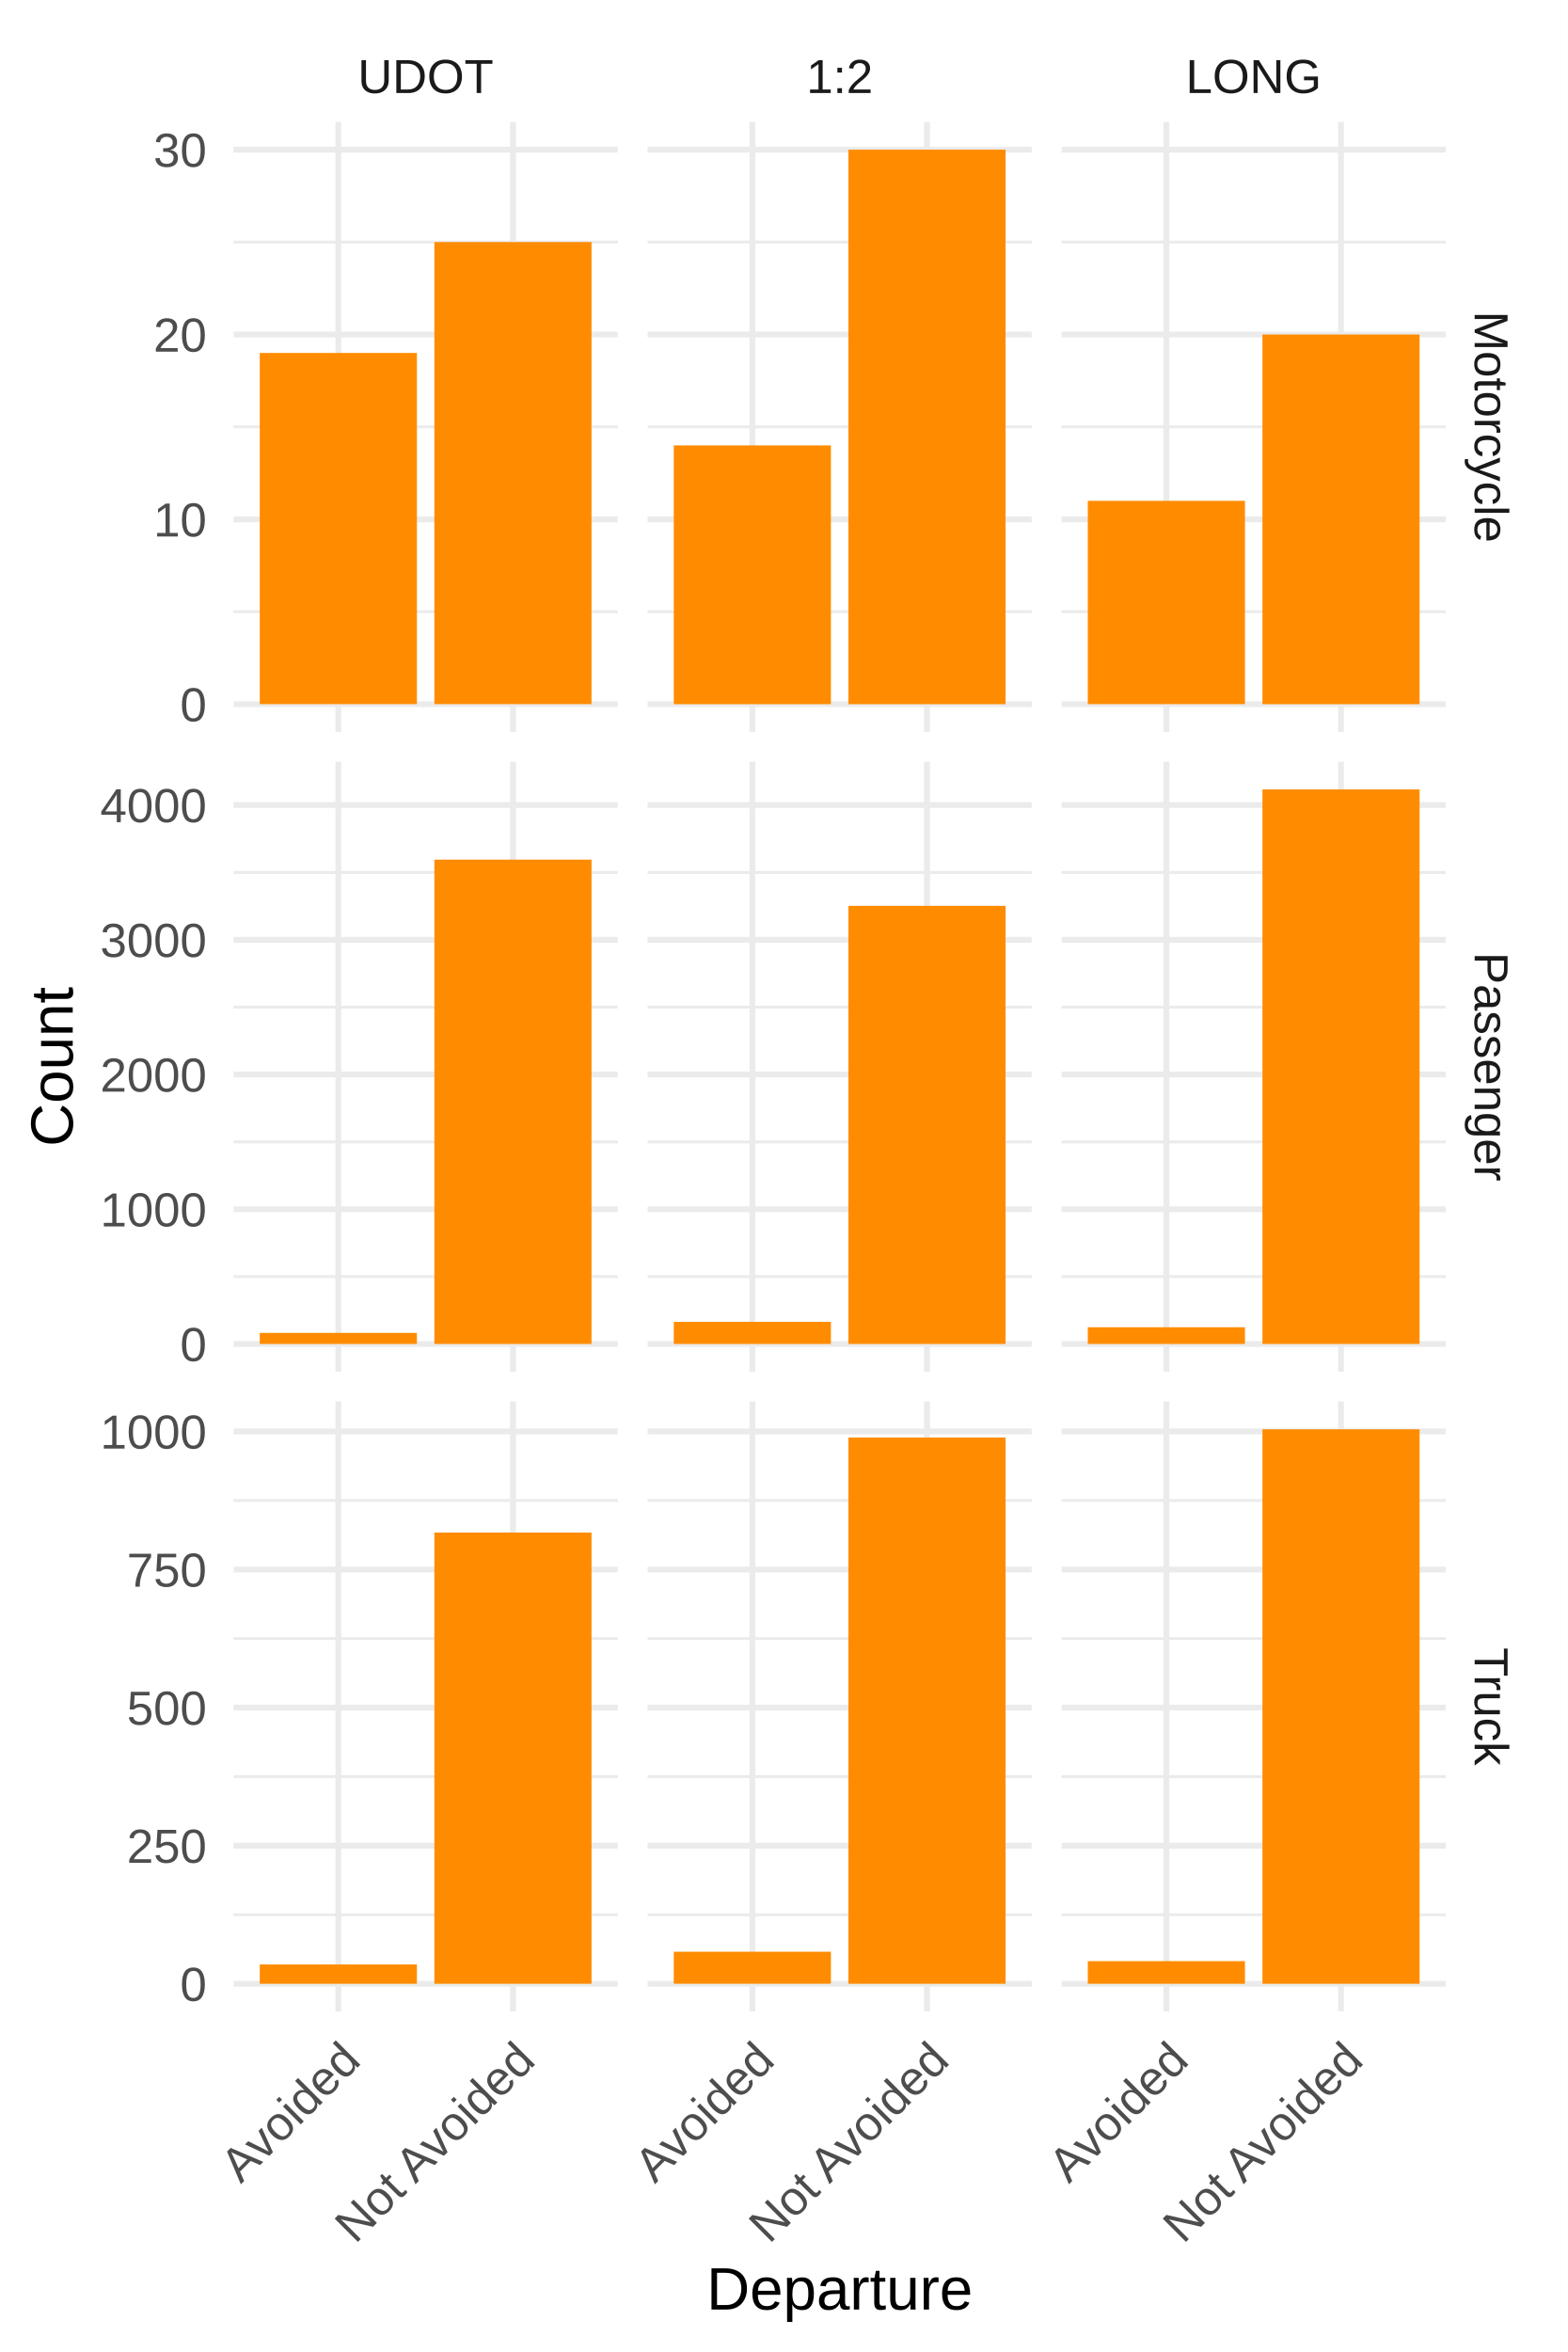
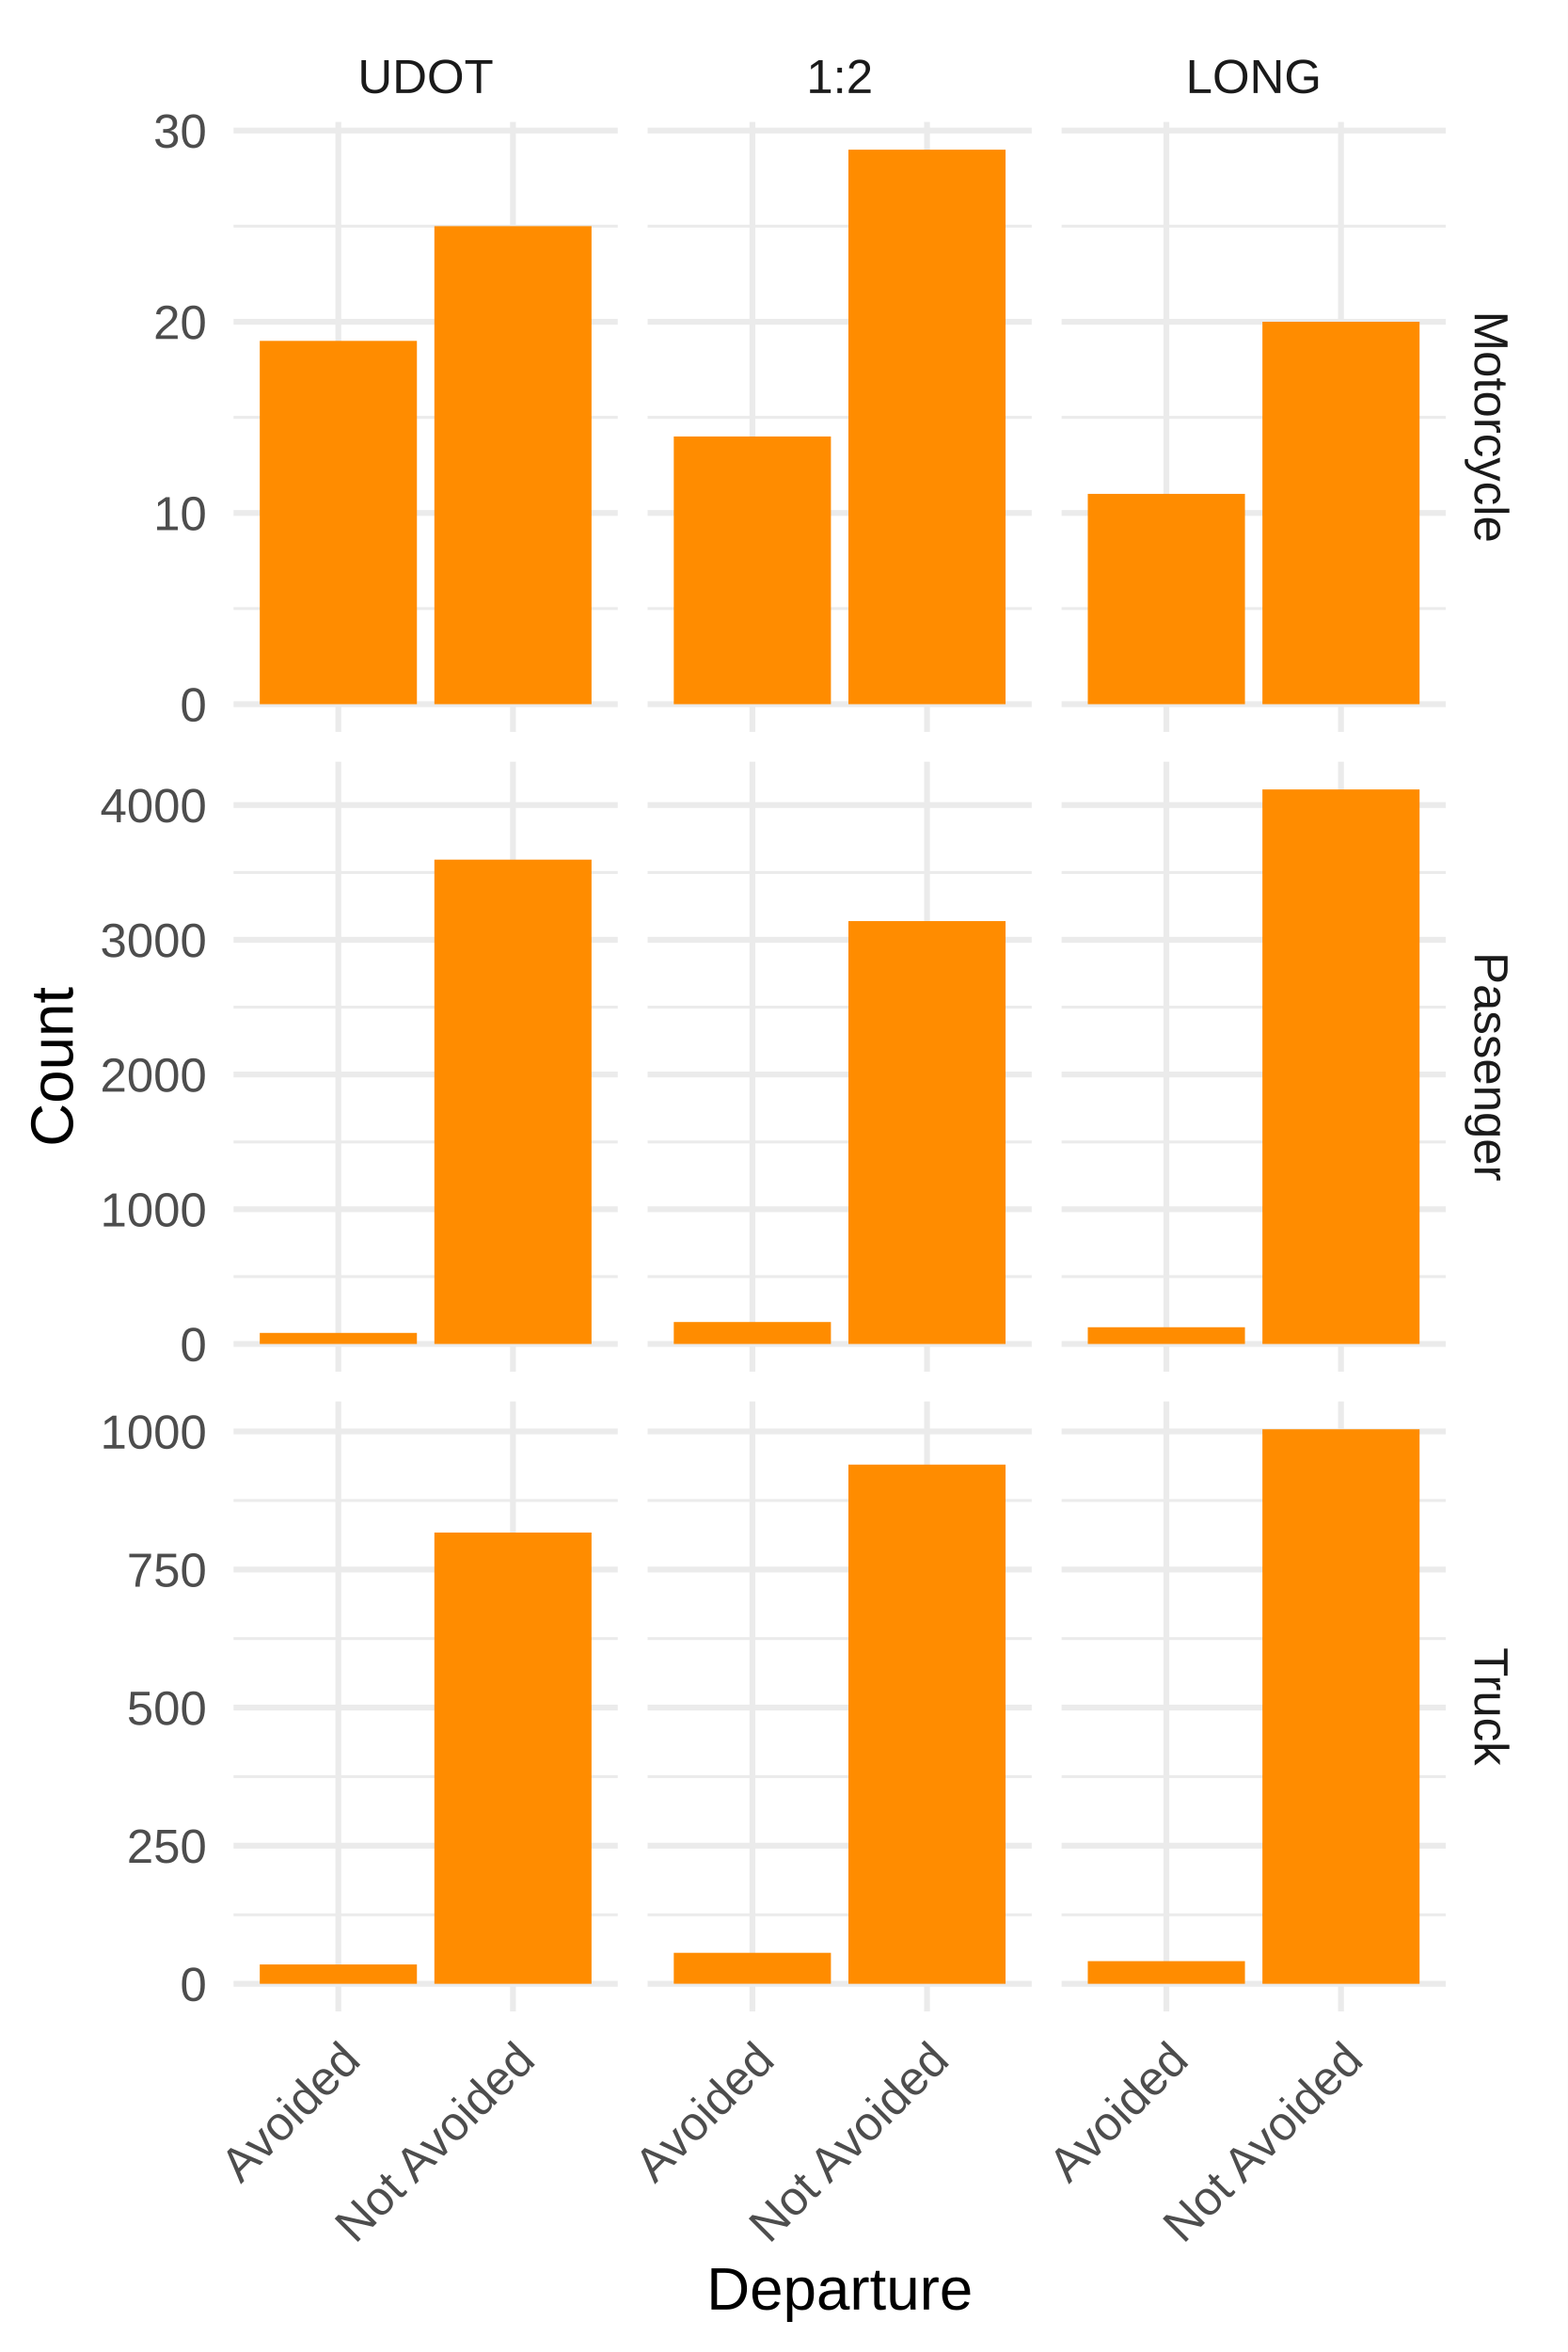
<svg xmlns="http://www.w3.org/2000/svg" width="288.00pt" height="432.00pt" viewBox="0 0 288.00 432.00">
  <g class="svglite">
    <defs>
      <style type="text/css">
    .svglite line, .svglite polyline, .svglite polygon, .svglite path, .svglite rect, .svglite circle {
      fill: none;
      stroke: #000000;
      stroke-linecap: round;
      stroke-linejoin: round;
      stroke-miterlimit: 10.00;
    }
    .svglite text {
      white-space: pre;
    }
    .svglite g.glyphgroup path {
      fill: inherit;
      stroke: none;
    }
  </style>
    </defs>
    <rect width="100%" height="100%" style="stroke: none; fill: #FFFFFF;" />
    <defs>
      <clipPath id="cpMC4wMHwyODguMDB8MC4wMHw0MzIuMDA=">
        <rect x="0.00" y="0.00" width="288.00" height="432.00" />
      </clipPath>
    </defs>
    <g clip-path="url(#cpMC4wMHwyODguMDB8MC4wMHw0MzIuMDA=)">
      <rect x="0" y="0" width="288.00" height="432.00" style="stroke-width: 1.07; stroke: none; fill: #FFFFFF;" />
    </g>
    <defs>
      <clipPath id="cpNDIuOTF8MTEzLjQ5fDIyLjQwfDEzNC40Mw==">
        <rect x="42.91" y="22.40" width="70.58" height="112.03" />
      </clipPath>
    </defs>
    <g clip-path="url(#cpNDIuOTF8MTEzLjQ5fDIyLjQwfDEzNC40Mw==)">
-       <polyline points="42.91,112.36 113.49,112.36 " style="stroke-width: 0.53; stroke: #EBEBEB; stroke-linecap: butt;" />
-       <polyline points="42.91,78.41 113.49,78.41 " style="stroke-width: 0.53; stroke: #EBEBEB; stroke-linecap: butt;" />
-       <polyline points="42.91,44.46 113.49,44.46 " style="stroke-width: 0.53; stroke: #EBEBEB; stroke-linecap: butt;" />
+       <polyline points="42.91,111.78 113.49,111.78 " style="stroke-width: 0.53; stroke: #EBEBEB; stroke-linecap: butt;" />
+       <polyline points="42.91,76.66 113.49,76.66 " style="stroke-width: 0.53; stroke: #EBEBEB; stroke-linecap: butt;" />
+       <polyline points="42.91,41.54 113.49,41.54 " style="stroke-width: 0.53; stroke: #EBEBEB; stroke-linecap: butt;" />
      <polyline points="42.91,129.34 113.49,129.34 " style="stroke-width: 1.07; stroke: #EBEBEB; stroke-linecap: butt;" />
-       <polyline points="42.91,95.39 113.49,95.39 " style="stroke-width: 1.07; stroke: #EBEBEB; stroke-linecap: butt;" />
-       <polyline points="42.91,61.44 113.49,61.44 " style="stroke-width: 1.07; stroke: #EBEBEB; stroke-linecap: butt;" />
-       <polyline points="42.91,27.49 113.49,27.49 " style="stroke-width: 1.07; stroke: #EBEBEB; stroke-linecap: butt;" />
+       <polyline points="42.91,94.22 113.49,94.22 " style="stroke-width: 1.07; stroke: #EBEBEB; stroke-linecap: butt;" />
+       <polyline points="42.91,59.10 113.49,59.10 " style="stroke-width: 1.07; stroke: #EBEBEB; stroke-linecap: butt;" />
+       <polyline points="42.91,23.98 113.49,23.98 " style="stroke-width: 1.07; stroke: #EBEBEB; stroke-linecap: butt;" />
      <polyline points="62.16,134.43 62.16,22.40 " style="stroke-width: 1.07; stroke: #EBEBEB; stroke-linecap: butt;" />
      <polyline points="94.24,134.43 94.24,22.40 " style="stroke-width: 1.07; stroke: #EBEBEB; stroke-linecap: butt;" />
-       <rect x="47.72" y="64.83" width="28.87" height="64.50" style="stroke-width: 1.07; stroke: none; stroke-linecap: butt; stroke-linejoin: miter; fill: #FF8C00;" />
-       <rect x="79.80" y="44.46" width="28.87" height="84.87" style="stroke-width: 1.07; stroke: none; stroke-linecap: butt; stroke-linejoin: miter; fill: #FF8C00;" />
+       <rect x="47.72" y="62.61" width="28.87" height="66.73" style="stroke-width: 1.07; stroke: none; stroke-linecap: butt; stroke-linejoin: miter; fill: #FF8C00;" />
+       <rect x="79.80" y="41.54" width="28.87" height="87.80" style="stroke-width: 1.07; stroke: none; stroke-linecap: butt; stroke-linejoin: miter; fill: #FF8C00;" />
    </g>
    <g clip-path="url(#cpMC4wMHwyODguMDB8MC4wMHw0MzIuMDA=)">
</g>
    <defs>
      <clipPath id="cpNDIuOTF8MTEzLjQ5fDEzOS45MXwyNTEuOTQ=">
        <rect x="42.91" y="139.91" width="70.58" height="112.03" />
      </clipPath>
    </defs>
    <g clip-path="url(#cpNDIuOTF8MTEzLjQ5fDEzOS45MXwyNTEuOTQ=)">
      <polyline points="42.91,234.48 113.49,234.48 " style="stroke-width: 0.53; stroke: #EBEBEB; stroke-linecap: butt;" />
      <polyline points="42.91,209.74 113.49,209.74 " style="stroke-width: 0.53; stroke: #EBEBEB; stroke-linecap: butt;" />
      <polyline points="42.91,184.99 113.49,184.99 " style="stroke-width: 0.53; stroke: #EBEBEB; stroke-linecap: butt;" />
      <polyline points="42.91,160.25 113.49,160.25 " style="stroke-width: 0.53; stroke: #EBEBEB; stroke-linecap: butt;" />
      <polyline points="42.91,246.85 113.49,246.85 " style="stroke-width: 1.07; stroke: #EBEBEB; stroke-linecap: butt;" />
      <polyline points="42.91,222.11 113.49,222.11 " style="stroke-width: 1.07; stroke: #EBEBEB; stroke-linecap: butt;" />
      <polyline points="42.91,197.36 113.49,197.36 " style="stroke-width: 1.07; stroke: #EBEBEB; stroke-linecap: butt;" />
      <polyline points="42.91,172.62 113.49,172.62 " style="stroke-width: 1.07; stroke: #EBEBEB; stroke-linecap: butt;" />
      <polyline points="42.91,147.87 113.49,147.87 " style="stroke-width: 1.07; stroke: #EBEBEB; stroke-linecap: butt;" />
      <polyline points="62.16,251.94 62.16,139.91 " style="stroke-width: 1.07; stroke: #EBEBEB; stroke-linecap: butt;" />
      <polyline points="94.24,251.94 94.24,139.91 " style="stroke-width: 1.07; stroke: #EBEBEB; stroke-linecap: butt;" />
      <rect x="47.72" y="244.82" width="28.87" height="2.03" style="stroke-width: 1.07; stroke: none; stroke-linecap: butt; stroke-linejoin: miter; fill: #FF8C00;" />
      <rect x="79.80" y="157.89" width="28.87" height="88.96" style="stroke-width: 1.07; stroke: none; stroke-linecap: butt; stroke-linejoin: miter; fill: #FF8C00;" />
    </g>
    <g clip-path="url(#cpMC4wMHwyODguMDB8MC4wMHw0MzIuMDA=)">
</g>
    <defs>
      <clipPath id="cpNDIuOTF8MTEzLjQ5fDI1Ny40MnwzNjkuNDY=">
        <rect x="42.91" y="257.42" width="70.58" height="112.03" />
      </clipPath>
    </defs>
    <g clip-path="url(#cpNDIuOTF8MTEzLjQ5fDI1Ny40MnwzNjkuNDY=)">
      <polyline points="42.91,351.69 113.49,351.69 " style="stroke-width: 0.53; stroke: #EBEBEB; stroke-linecap: butt;" />
      <polyline points="42.91,326.32 113.49,326.32 " style="stroke-width: 0.53; stroke: #EBEBEB; stroke-linecap: butt;" />
      <polyline points="42.91,300.96 113.49,300.96 " style="stroke-width: 0.53; stroke: #EBEBEB; stroke-linecap: butt;" />
      <polyline points="42.91,275.60 113.49,275.60 " style="stroke-width: 0.53; stroke: #EBEBEB; stroke-linecap: butt;" />
      <polyline points="42.91,364.37 113.49,364.37 " style="stroke-width: 1.07; stroke: #EBEBEB; stroke-linecap: butt;" />
      <polyline points="42.91,339.00 113.49,339.00 " style="stroke-width: 1.07; stroke: #EBEBEB; stroke-linecap: butt;" />
      <polyline points="42.91,313.64 113.49,313.64 " style="stroke-width: 1.07; stroke: #EBEBEB; stroke-linecap: butt;" />
      <polyline points="42.91,288.28 113.49,288.28 " style="stroke-width: 1.07; stroke: #EBEBEB; stroke-linecap: butt;" />
      <polyline points="42.91,262.92 113.49,262.92 " style="stroke-width: 1.07; stroke: #EBEBEB; stroke-linecap: butt;" />
      <polyline points="62.16,369.46 62.16,257.42 " style="stroke-width: 1.07; stroke: #EBEBEB; stroke-linecap: butt;" />
      <polyline points="94.24,369.46 94.24,257.42 " style="stroke-width: 1.07; stroke: #EBEBEB; stroke-linecap: butt;" />
      <rect x="47.72" y="360.82" width="28.87" height="3.55" style="stroke-width: 1.07; stroke: none; stroke-linecap: butt; stroke-linejoin: miter; fill: #FF8C00;" />
      <rect x="79.80" y="281.49" width="28.87" height="82.88" style="stroke-width: 1.07; stroke: none; stroke-linecap: butt; stroke-linejoin: miter; fill: #FF8C00;" />
    </g>
    <g clip-path="url(#cpMC4wMHwyODguMDB8MC4wMHw0MzIuMDA=)">
</g>
    <defs>
      <clipPath id="cpMTE4Ljk3fDE4OS41NHwyMi40MHwxMzQuNDM=">
        <rect x="118.97" y="22.40" width="70.58" height="112.03" />
      </clipPath>
    </defs>
    <g clip-path="url(#cpMTE4Ljk3fDE4OS41NHwyMi40MHwxMzQuNDM=)">
-       <polyline points="118.97,112.36 189.54,112.36 " style="stroke-width: 0.53; stroke: #EBEBEB; stroke-linecap: butt;" />
-       <polyline points="118.97,78.41 189.54,78.41 " style="stroke-width: 0.53; stroke: #EBEBEB; stroke-linecap: butt;" />
-       <polyline points="118.97,44.46 189.54,44.46 " style="stroke-width: 0.53; stroke: #EBEBEB; stroke-linecap: butt;" />
+       <polyline points="118.97,111.78 189.54,111.78 " style="stroke-width: 0.53; stroke: #EBEBEB; stroke-linecap: butt;" />
+       <polyline points="118.97,76.66 189.54,76.66 " style="stroke-width: 0.53; stroke: #EBEBEB; stroke-linecap: butt;" />
+       <polyline points="118.97,41.54 189.54,41.54 " style="stroke-width: 0.53; stroke: #EBEBEB; stroke-linecap: butt;" />
      <polyline points="118.97,129.34 189.54,129.34 " style="stroke-width: 1.07; stroke: #EBEBEB; stroke-linecap: butt;" />
-       <polyline points="118.97,95.39 189.54,95.39 " style="stroke-width: 1.07; stroke: #EBEBEB; stroke-linecap: butt;" />
-       <polyline points="118.97,61.44 189.54,61.44 " style="stroke-width: 1.07; stroke: #EBEBEB; stroke-linecap: butt;" />
-       <polyline points="118.97,27.49 189.54,27.49 " style="stroke-width: 1.07; stroke: #EBEBEB; stroke-linecap: butt;" />
+       <polyline points="118.97,94.22 189.54,94.22 " style="stroke-width: 1.07; stroke: #EBEBEB; stroke-linecap: butt;" />
+       <polyline points="118.97,59.10 189.54,59.10 " style="stroke-width: 1.07; stroke: #EBEBEB; stroke-linecap: butt;" />
+       <polyline points="118.97,23.98 189.54,23.98 " style="stroke-width: 1.07; stroke: #EBEBEB; stroke-linecap: butt;" />
      <polyline points="138.22,134.43 138.22,22.40 " style="stroke-width: 1.07; stroke: #EBEBEB; stroke-linecap: butt;" />
      <polyline points="170.30,134.43 170.30,22.40 " style="stroke-width: 1.07; stroke: #EBEBEB; stroke-linecap: butt;" />
-       <rect x="123.78" y="81.81" width="28.87" height="47.53" style="stroke-width: 1.07; stroke: none; stroke-linecap: butt; stroke-linejoin: miter; fill: #FF8C00;" />
+       <rect x="123.78" y="80.17" width="28.87" height="49.17" style="stroke-width: 1.07; stroke: none; stroke-linecap: butt; stroke-linejoin: miter; fill: #FF8C00;" />
      <rect x="155.86" y="27.49" width="28.87" height="101.85" style="stroke-width: 1.07; stroke: none; stroke-linecap: butt; stroke-linejoin: miter; fill: #FF8C00;" />
    </g>
    <g clip-path="url(#cpMC4wMHwyODguMDB8MC4wMHw0MzIuMDA=)">
</g>
    <defs>
      <clipPath id="cpMTE4Ljk3fDE4OS41NHwxMzkuOTF8MjUxLjk0">
        <rect x="118.97" y="139.91" width="70.58" height="112.03" />
      </clipPath>
    </defs>
    <g clip-path="url(#cpMTE4Ljk3fDE4OS41NHwxMzkuOTF8MjUxLjk0)">
      <polyline points="118.97,234.48 189.54,234.48 " style="stroke-width: 0.53; stroke: #EBEBEB; stroke-linecap: butt;" />
      <polyline points="118.97,209.74 189.54,209.74 " style="stroke-width: 0.53; stroke: #EBEBEB; stroke-linecap: butt;" />
      <polyline points="118.97,184.99 189.54,184.99 " style="stroke-width: 0.53; stroke: #EBEBEB; stroke-linecap: butt;" />
      <polyline points="118.97,160.25 189.54,160.25 " style="stroke-width: 0.53; stroke: #EBEBEB; stroke-linecap: butt;" />
      <polyline points="118.97,246.85 189.54,246.85 " style="stroke-width: 1.07; stroke: #EBEBEB; stroke-linecap: butt;" />
      <polyline points="118.97,222.11 189.54,222.11 " style="stroke-width: 1.07; stroke: #EBEBEB; stroke-linecap: butt;" />
      <polyline points="118.97,197.36 189.54,197.36 " style="stroke-width: 1.07; stroke: #EBEBEB; stroke-linecap: butt;" />
      <polyline points="118.97,172.62 189.54,172.62 " style="stroke-width: 1.07; stroke: #EBEBEB; stroke-linecap: butt;" />
      <polyline points="118.97,147.87 189.54,147.87 " style="stroke-width: 1.07; stroke: #EBEBEB; stroke-linecap: butt;" />
      <polyline points="138.22,251.94 138.22,139.91 " style="stroke-width: 1.07; stroke: #EBEBEB; stroke-linecap: butt;" />
      <polyline points="170.30,251.94 170.30,139.91 " style="stroke-width: 1.07; stroke: #EBEBEB; stroke-linecap: butt;" />
-       <rect x="123.78" y="242.79" width="28.87" height="4.06" style="stroke-width: 1.07; stroke: none; stroke-linecap: butt; stroke-linejoin: miter; fill: #FF8C00;" />
-       <rect x="155.86" y="166.38" width="28.87" height="80.47" style="stroke-width: 1.07; stroke: none; stroke-linecap: butt; stroke-linejoin: miter; fill: #FF8C00;" />
+       <rect x="123.78" y="242.82" width="28.87" height="4.03" style="stroke-width: 1.07; stroke: none; stroke-linecap: butt; stroke-linejoin: miter; fill: #FF8C00;" />
+       <rect x="155.86" y="169.18" width="28.87" height="77.67" style="stroke-width: 1.07; stroke: none; stroke-linecap: butt; stroke-linejoin: miter; fill: #FF8C00;" />
    </g>
    <g clip-path="url(#cpMC4wMHwyODguMDB8MC4wMHw0MzIuMDA=)">
</g>
    <defs>
      <clipPath id="cpMTE4Ljk3fDE4OS41NHwyNTcuNDJ8MzY5LjQ2">
        <rect x="118.97" y="257.42" width="70.58" height="112.03" />
      </clipPath>
    </defs>
    <g clip-path="url(#cpMTE4Ljk3fDE4OS41NHwyNTcuNDJ8MzY5LjQ2)">
      <polyline points="118.97,351.69 189.54,351.69 " style="stroke-width: 0.53; stroke: #EBEBEB; stroke-linecap: butt;" />
      <polyline points="118.97,326.32 189.54,326.32 " style="stroke-width: 0.53; stroke: #EBEBEB; stroke-linecap: butt;" />
      <polyline points="118.97,300.96 189.54,300.96 " style="stroke-width: 0.53; stroke: #EBEBEB; stroke-linecap: butt;" />
      <polyline points="118.97,275.60 189.54,275.60 " style="stroke-width: 0.53; stroke: #EBEBEB; stroke-linecap: butt;" />
      <polyline points="118.97,364.37 189.54,364.37 " style="stroke-width: 1.07; stroke: #EBEBEB; stroke-linecap: butt;" />
      <polyline points="118.97,339.00 189.54,339.00 " style="stroke-width: 1.07; stroke: #EBEBEB; stroke-linecap: butt;" />
      <polyline points="118.97,313.64 189.54,313.64 " style="stroke-width: 1.07; stroke: #EBEBEB; stroke-linecap: butt;" />
      <polyline points="118.97,288.28 189.54,288.28 " style="stroke-width: 1.07; stroke: #EBEBEB; stroke-linecap: butt;" />
      <polyline points="118.97,262.92 189.54,262.92 " style="stroke-width: 1.07; stroke: #EBEBEB; stroke-linecap: butt;" />
      <polyline points="138.22,369.46 138.22,257.42 " style="stroke-width: 1.07; stroke: #EBEBEB; stroke-linecap: butt;" />
      <polyline points="170.30,369.46 170.30,257.42 " style="stroke-width: 1.07; stroke: #EBEBEB; stroke-linecap: butt;" />
-       <rect x="123.78" y="358.48" width="28.87" height="5.88" style="stroke-width: 1.07; stroke: none; stroke-linecap: butt; stroke-linejoin: miter; fill: #FF8C00;" />
-       <rect x="155.86" y="264.04" width="28.87" height="100.33" style="stroke-width: 1.07; stroke: none; stroke-linecap: butt; stroke-linejoin: miter; fill: #FF8C00;" />
+       <rect x="123.78" y="358.68" width="28.87" height="5.68" style="stroke-width: 1.07; stroke: none; stroke-linecap: butt; stroke-linejoin: miter; fill: #FF8C00;" />
+       <rect x="155.86" y="269.01" width="28.87" height="95.36" style="stroke-width: 1.07; stroke: none; stroke-linecap: butt; stroke-linejoin: miter; fill: #FF8C00;" />
    </g>
    <g clip-path="url(#cpMC4wMHwyODguMDB8MC4wMHw0MzIuMDA=)">
</g>
    <defs>
      <clipPath id="cpMTk1LjAyfDI2NS42MHwyMi40MHwxMzQuNDM=">
        <rect x="195.02" y="22.40" width="70.58" height="112.03" />
      </clipPath>
    </defs>
    <g clip-path="url(#cpMTk1LjAyfDI2NS42MHwyMi40MHwxMzQuNDM=)">
-       <polyline points="195.02,112.36 265.60,112.36 " style="stroke-width: 0.53; stroke: #EBEBEB; stroke-linecap: butt;" />
-       <polyline points="195.02,78.41 265.60,78.41 " style="stroke-width: 0.53; stroke: #EBEBEB; stroke-linecap: butt;" />
-       <polyline points="195.02,44.46 265.60,44.46 " style="stroke-width: 0.53; stroke: #EBEBEB; stroke-linecap: butt;" />
+       <polyline points="195.02,111.78 265.60,111.78 " style="stroke-width: 0.53; stroke: #EBEBEB; stroke-linecap: butt;" />
+       <polyline points="195.02,76.66 265.60,76.66 " style="stroke-width: 0.53; stroke: #EBEBEB; stroke-linecap: butt;" />
+       <polyline points="195.02,41.54 265.60,41.54 " style="stroke-width: 0.53; stroke: #EBEBEB; stroke-linecap: butt;" />
      <polyline points="195.02,129.34 265.60,129.34 " style="stroke-width: 1.07; stroke: #EBEBEB; stroke-linecap: butt;" />
-       <polyline points="195.02,95.39 265.60,95.39 " style="stroke-width: 1.07; stroke: #EBEBEB; stroke-linecap: butt;" />
-       <polyline points="195.02,61.44 265.60,61.44 " style="stroke-width: 1.07; stroke: #EBEBEB; stroke-linecap: butt;" />
-       <polyline points="195.02,27.49 265.60,27.49 " style="stroke-width: 1.07; stroke: #EBEBEB; stroke-linecap: butt;" />
+       <polyline points="195.02,94.22 265.60,94.22 " style="stroke-width: 1.07; stroke: #EBEBEB; stroke-linecap: butt;" />
+       <polyline points="195.02,59.10 265.60,59.10 " style="stroke-width: 1.07; stroke: #EBEBEB; stroke-linecap: butt;" />
+       <polyline points="195.02,23.98 265.60,23.98 " style="stroke-width: 1.07; stroke: #EBEBEB; stroke-linecap: butt;" />
      <polyline points="214.27,134.43 214.27,22.40 " style="stroke-width: 1.07; stroke: #EBEBEB; stroke-linecap: butt;" />
      <polyline points="246.35,134.43 246.35,22.40 " style="stroke-width: 1.07; stroke: #EBEBEB; stroke-linecap: butt;" />
-       <rect x="199.84" y="91.99" width="28.87" height="37.34" style="stroke-width: 1.07; stroke: none; stroke-linecap: butt; stroke-linejoin: miter; fill: #FF8C00;" />
-       <rect x="231.92" y="61.44" width="28.87" height="67.90" style="stroke-width: 1.07; stroke: none; stroke-linecap: butt; stroke-linejoin: miter; fill: #FF8C00;" />
+       <rect x="199.84" y="90.71" width="28.87" height="38.63" style="stroke-width: 1.07; stroke: none; stroke-linecap: butt; stroke-linejoin: miter; fill: #FF8C00;" />
+       <rect x="231.92" y="59.10" width="28.87" height="70.24" style="stroke-width: 1.07; stroke: none; stroke-linecap: butt; stroke-linejoin: miter; fill: #FF8C00;" />
    </g>
    <g clip-path="url(#cpMC4wMHwyODguMDB8MC4wMHw0MzIuMDA=)">
</g>
    <defs>
      <clipPath id="cpMTk1LjAyfDI2NS42MHwxMzkuOTF8MjUxLjk0">
        <rect x="195.02" y="139.91" width="70.58" height="112.03" />
      </clipPath>
    </defs>
    <g clip-path="url(#cpMTk1LjAyfDI2NS42MHwxMzkuOTF8MjUxLjk0)">
      <polyline points="195.02,234.48 265.60,234.48 " style="stroke-width: 0.53; stroke: #EBEBEB; stroke-linecap: butt;" />
      <polyline points="195.02,209.74 265.60,209.74 " style="stroke-width: 0.53; stroke: #EBEBEB; stroke-linecap: butt;" />
      <polyline points="195.02,184.99 265.60,184.99 " style="stroke-width: 0.53; stroke: #EBEBEB; stroke-linecap: butt;" />
      <polyline points="195.02,160.25 265.60,160.25 " style="stroke-width: 0.53; stroke: #EBEBEB; stroke-linecap: butt;" />
      <polyline points="195.02,246.85 265.60,246.85 " style="stroke-width: 1.07; stroke: #EBEBEB; stroke-linecap: butt;" />
      <polyline points="195.02,222.11 265.60,222.11 " style="stroke-width: 1.07; stroke: #EBEBEB; stroke-linecap: butt;" />
      <polyline points="195.02,197.36 265.60,197.36 " style="stroke-width: 1.07; stroke: #EBEBEB; stroke-linecap: butt;" />
      <polyline points="195.02,172.62 265.60,172.62 " style="stroke-width: 1.07; stroke: #EBEBEB; stroke-linecap: butt;" />
      <polyline points="195.02,147.87 265.60,147.87 " style="stroke-width: 1.07; stroke: #EBEBEB; stroke-linecap: butt;" />
      <polyline points="214.27,251.94 214.27,139.91 " style="stroke-width: 1.07; stroke: #EBEBEB; stroke-linecap: butt;" />
      <polyline points="246.35,251.94 246.35,139.91 " style="stroke-width: 1.07; stroke: #EBEBEB; stroke-linecap: butt;" />
      <rect x="199.84" y="243.78" width="28.87" height="3.07" style="stroke-width: 1.07; stroke: none; stroke-linecap: butt; stroke-linejoin: miter; fill: #FF8C00;" />
      <rect x="231.92" y="145.00" width="28.87" height="101.85" style="stroke-width: 1.07; stroke: none; stroke-linecap: butt; stroke-linejoin: miter; fill: #FF8C00;" />
    </g>
    <g clip-path="url(#cpMC4wMHwyODguMDB8MC4wMHw0MzIuMDA=)">
</g>
    <defs>
      <clipPath id="cpMTk1LjAyfDI2NS42MHwyNTcuNDJ8MzY5LjQ2">
        <rect x="195.02" y="257.42" width="70.58" height="112.03" />
      </clipPath>
    </defs>
    <g clip-path="url(#cpMTk1LjAyfDI2NS42MHwyNTcuNDJ8MzY5LjQ2)">
      <polyline points="195.02,351.69 265.60,351.69 " style="stroke-width: 0.53; stroke: #EBEBEB; stroke-linecap: butt;" />
      <polyline points="195.02,326.32 265.60,326.32 " style="stroke-width: 0.53; stroke: #EBEBEB; stroke-linecap: butt;" />
      <polyline points="195.02,300.96 265.60,300.96 " style="stroke-width: 0.53; stroke: #EBEBEB; stroke-linecap: butt;" />
      <polyline points="195.02,275.60 265.60,275.60 " style="stroke-width: 0.53; stroke: #EBEBEB; stroke-linecap: butt;" />
      <polyline points="195.02,364.37 265.60,364.37 " style="stroke-width: 1.07; stroke: #EBEBEB; stroke-linecap: butt;" />
      <polyline points="195.02,339.00 265.60,339.00 " style="stroke-width: 1.07; stroke: #EBEBEB; stroke-linecap: butt;" />
      <polyline points="195.02,313.64 265.60,313.64 " style="stroke-width: 1.07; stroke: #EBEBEB; stroke-linecap: butt;" />
      <polyline points="195.02,288.28 265.60,288.28 " style="stroke-width: 1.07; stroke: #EBEBEB; stroke-linecap: butt;" />
      <polyline points="195.02,262.92 265.60,262.92 " style="stroke-width: 1.07; stroke: #EBEBEB; stroke-linecap: butt;" />
      <polyline points="214.27,369.46 214.27,257.42 " style="stroke-width: 1.07; stroke: #EBEBEB; stroke-linecap: butt;" />
      <polyline points="246.35,369.46 246.35,257.42 " style="stroke-width: 1.07; stroke: #EBEBEB; stroke-linecap: butt;" />
      <rect x="199.84" y="360.21" width="28.87" height="4.16" style="stroke-width: 1.07; stroke: none; stroke-linecap: butt; stroke-linejoin: miter; fill: #FF8C00;" />
      <rect x="231.92" y="262.52" width="28.87" height="101.85" style="stroke-width: 1.07; stroke: none; stroke-linecap: butt; stroke-linejoin: miter; fill: #FF8C00;" />
    </g>
    <g clip-path="url(#cpMC4wMHwyODguMDB8MC4wMHw0MzIuMDA=)">
</g>
    <defs>
      <clipPath id="cpNDIuOTF8MTEzLjQ5fDUuNDh8MjIuNDA=">
        <rect x="42.91" y="5.48" width="70.58" height="16.92" />
      </clipPath>
    </defs>
    <g clip-path="url(#cpNDIuOTF8MTEzLjQ5fDUuNDh8MjIuNDA=)">
      <text x="78.20" y="17.09" text-anchor="middle" style="font-size: 8.80px;fill: #1A1A1A; font-family: &quot;Arial&quot;;" textLength="24.94px" lengthAdjust="spacingAndGlyphs">UDOT</text>
    </g>
    <g clip-path="url(#cpMC4wMHwyODguMDB8MC4wMHw0MzIuMDA=)">
</g>
    <defs>
      <clipPath id="cpMTE4Ljk3fDE4OS41NHw1LjQ4fDIyLjQw">
        <rect x="118.97" y="5.48" width="70.58" height="16.92" />
      </clipPath>
    </defs>
    <g clip-path="url(#cpMTE4Ljk3fDE4OS41NHw1LjQ4fDIyLjQw)">
      <text x="154.26" y="17.09" text-anchor="middle" style="font-size: 8.80px;fill: #1A1A1A; font-family: &quot;Arial&quot;;" textLength="12.22px" lengthAdjust="spacingAndGlyphs">1:2</text>
    </g>
    <g clip-path="url(#cpMC4wMHwyODguMDB8MC4wMHw0MzIuMDA=)">
</g>
    <defs>
      <clipPath id="cpMTk1LjAyfDI2NS42MHw1LjQ4fDIyLjQw">
        <rect x="195.02" y="5.48" width="70.58" height="16.92" />
      </clipPath>
    </defs>
    <g clip-path="url(#cpMTk1LjAyfDI2NS42MHw1LjQ4fDIyLjQw)">
      <text x="230.31" y="17.09" text-anchor="middle" style="font-size: 8.80px;fill: #1A1A1A; font-family: &quot;Arial&quot;;" textLength="24.94px" lengthAdjust="spacingAndGlyphs">LONG</text>
    </g>
    <g clip-path="url(#cpMC4wMHwyODguMDB8MC4wMHw0MzIuMDA=)">
</g>
    <defs>
      <clipPath id="cpMjY1LjYwfDI4Mi41MnwyMi40MHwxMzQuNDM=">
        <rect x="265.60" y="22.40" width="16.92" height="112.03" />
      </clipPath>
    </defs>
    <g clip-path="url(#cpMjY1LjYwfDI4Mi41MnwyMi40MHwxMzQuNDM=)">
      <text transform="translate(270.91,78.41) rotate(90)" text-anchor="middle" style="font-size: 8.80px;fill: #1A1A1A; font-family: &quot;Arial&quot;;" textLength="42.53px" lengthAdjust="spacingAndGlyphs">Motorcycle</text>
    </g>
    <g clip-path="url(#cpMC4wMHwyODguMDB8MC4wMHw0MzIuMDA=)">
</g>
    <defs>
      <clipPath id="cpMjY1LjYwfDI4Mi41MnwxMzkuOTF8MjUxLjk0">
        <rect x="265.60" y="139.91" width="16.92" height="112.03" />
      </clipPath>
    </defs>
    <g clip-path="url(#cpMjY1LjYwfDI4Mi41MnwxMzkuOTF8MjUxLjk0)">
      <text transform="translate(270.91,195.93) rotate(90)" text-anchor="middle" style="font-size: 8.80px;fill: #1A1A1A; font-family: &quot;Arial&quot;;" textLength="42.06px" lengthAdjust="spacingAndGlyphs">Passenger</text>
    </g>
    <g clip-path="url(#cpMC4wMHwyODguMDB8MC4wMHw0MzIuMDA=)">
</g>
    <defs>
      <clipPath id="cpMjY1LjYwfDI4Mi41MnwyNTcuNDJ8MzY5LjQ2">
        <rect x="265.60" y="257.42" width="16.92" height="112.03" />
      </clipPath>
    </defs>
    <g clip-path="url(#cpMjY1LjYwfDI4Mi41MnwyNTcuNDJ8MzY5LjQ2)">
      <text transform="translate(270.91,313.44) rotate(90)" text-anchor="middle" style="font-size: 8.80px;fill: #1A1A1A; font-family: &quot;Arial&quot;;" textLength="21.67px" lengthAdjust="spacingAndGlyphs">Truck</text>
    </g>
    <g clip-path="url(#cpMC4wMHwyODguMDB8MC4wMHw0MzIuMDA=)">
      <text transform="translate(66.61,378.84) rotate(-45)" text-anchor="end" style="font-size: 8.80px;fill: #4D4D4D; font-family: &quot;Arial&quot;;" textLength="31.64px" lengthAdjust="spacingAndGlyphs">Avoided</text>
      <text transform="translate(98.69,378.84) rotate(-45)" text-anchor="end" style="font-size: 8.80px;fill: #4D4D4D; font-family: &quot;Arial&quot;;" textLength="47.28px" lengthAdjust="spacingAndGlyphs">Not Avoided</text>
      <text transform="translate(142.67,378.84) rotate(-45)" text-anchor="end" style="font-size: 8.80px;fill: #4D4D4D; font-family: &quot;Arial&quot;;" textLength="31.64px" lengthAdjust="spacingAndGlyphs">Avoided</text>
      <text transform="translate(174.75,378.84) rotate(-45)" text-anchor="end" style="font-size: 8.80px;fill: #4D4D4D; font-family: &quot;Arial&quot;;" textLength="47.28px" lengthAdjust="spacingAndGlyphs">Not Avoided</text>
      <text transform="translate(218.73,378.84) rotate(-45)" text-anchor="end" style="font-size: 8.80px;fill: #4D4D4D; font-family: &quot;Arial&quot;;" textLength="31.64px" lengthAdjust="spacingAndGlyphs">Avoided</text>
      <text transform="translate(250.81,378.84) rotate(-45)" text-anchor="end" style="font-size: 8.80px;fill: #4D4D4D; font-family: &quot;Arial&quot;;" textLength="47.28px" lengthAdjust="spacingAndGlyphs">Not Avoided</text>
      <text x="37.98" y="132.49" text-anchor="end" style="font-size: 8.80px;fill: #4D4D4D; font-family: &quot;Arial&quot;;" textLength="4.89px" lengthAdjust="spacingAndGlyphs">0</text>
-       <text x="37.98" y="98.54" text-anchor="end" style="font-size: 8.80px;fill: #4D4D4D; font-family: &quot;Arial&quot;;" textLength="9.78px" lengthAdjust="spacingAndGlyphs">10</text>
-       <text x="37.98" y="64.59" text-anchor="end" style="font-size: 8.80px;fill: #4D4D4D; font-family: &quot;Arial&quot;;" textLength="9.78px" lengthAdjust="spacingAndGlyphs">20</text>
-       <text x="37.98" y="30.64" text-anchor="end" style="font-size: 8.80px;fill: #4D4D4D; font-family: &quot;Arial&quot;;" textLength="9.78px" lengthAdjust="spacingAndGlyphs">30</text>
+       <text x="37.98" y="97.37" text-anchor="end" style="font-size: 8.80px;fill: #4D4D4D; font-family: &quot;Arial&quot;;" textLength="9.78px" lengthAdjust="spacingAndGlyphs">10</text>
+       <text x="37.98" y="62.25" text-anchor="end" style="font-size: 8.80px;fill: #4D4D4D; font-family: &quot;Arial&quot;;" textLength="9.78px" lengthAdjust="spacingAndGlyphs">20</text>
+       <text x="37.98" y="27.13" text-anchor="end" style="font-size: 8.80px;fill: #4D4D4D; font-family: &quot;Arial&quot;;" textLength="9.78px" lengthAdjust="spacingAndGlyphs">30</text>
      <text x="37.98" y="250.00" text-anchor="end" style="font-size: 8.80px;fill: #4D4D4D; font-family: &quot;Arial&quot;;" textLength="4.89px" lengthAdjust="spacingAndGlyphs">0</text>
      <text x="37.98" y="225.26" text-anchor="end" style="font-size: 8.80px;fill: #4D4D4D; font-family: &quot;Arial&quot;;" textLength="19.56px" lengthAdjust="spacingAndGlyphs">1000</text>
      <text x="37.98" y="200.51" text-anchor="end" style="font-size: 8.80px;fill: #4D4D4D; font-family: &quot;Arial&quot;;" textLength="19.56px" lengthAdjust="spacingAndGlyphs">2000</text>
      <text x="37.98" y="175.77" text-anchor="end" style="font-size: 8.80px;fill: #4D4D4D; font-family: &quot;Arial&quot;;" textLength="19.56px" lengthAdjust="spacingAndGlyphs">3000</text>
      <text x="37.98" y="151.02" text-anchor="end" style="font-size: 8.80px;fill: #4D4D4D; font-family: &quot;Arial&quot;;" textLength="19.56px" lengthAdjust="spacingAndGlyphs">4000</text>
      <text x="37.98" y="367.52" text-anchor="end" style="font-size: 8.80px;fill: #4D4D4D; font-family: &quot;Arial&quot;;" textLength="4.89px" lengthAdjust="spacingAndGlyphs">0</text>
      <text x="37.98" y="342.15" text-anchor="end" style="font-size: 8.80px;fill: #4D4D4D; font-family: &quot;Arial&quot;;" textLength="14.67px" lengthAdjust="spacingAndGlyphs">250</text>
      <text x="37.98" y="316.79" text-anchor="end" style="font-size: 8.80px;fill: #4D4D4D; font-family: &quot;Arial&quot;;" textLength="14.67px" lengthAdjust="spacingAndGlyphs">500</text>
      <text x="37.98" y="291.43" text-anchor="end" style="font-size: 8.80px;fill: #4D4D4D; font-family: &quot;Arial&quot;;" textLength="14.67px" lengthAdjust="spacingAndGlyphs">750</text>
      <text x="37.98" y="266.07" text-anchor="end" style="font-size: 8.80px;fill: #4D4D4D; font-family: &quot;Arial&quot;;" textLength="19.56px" lengthAdjust="spacingAndGlyphs">1000</text>
      <text x="154.26" y="424.20" text-anchor="middle" style="font-size: 11.00px; font-family: &quot;Arial&quot;;" textLength="48.94px" lengthAdjust="spacingAndGlyphs">Departure</text>
      <text transform="translate(13.36,195.93) rotate(-90)" text-anchor="middle" style="font-size: 11.00px; font-family: &quot;Arial&quot;;" textLength="29.38px" lengthAdjust="spacingAndGlyphs">Count</text>
    </g>
  </g>
</svg>
